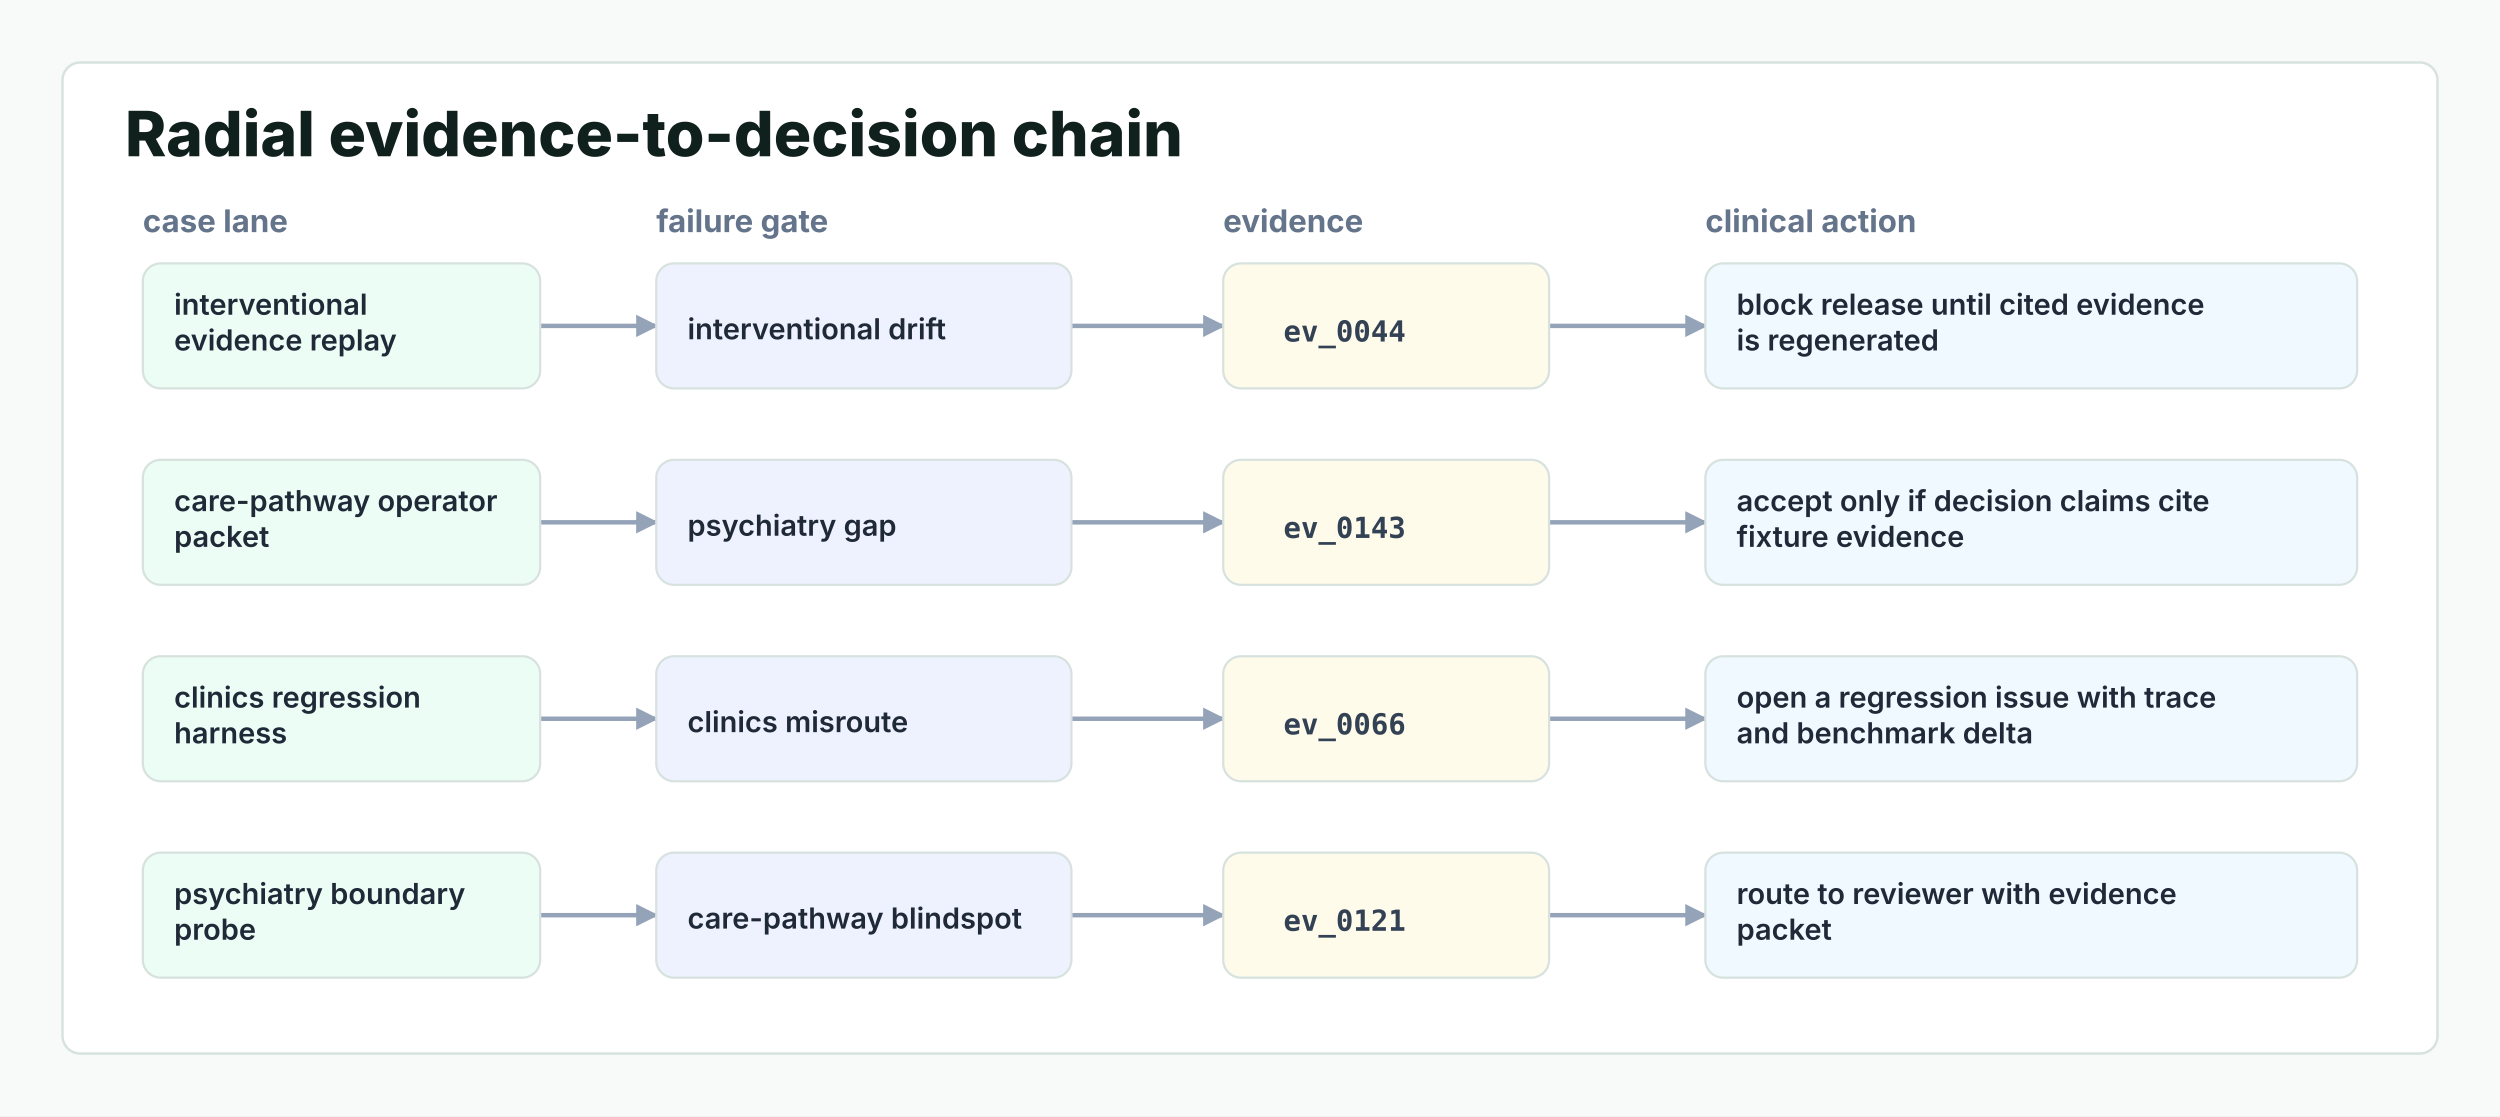
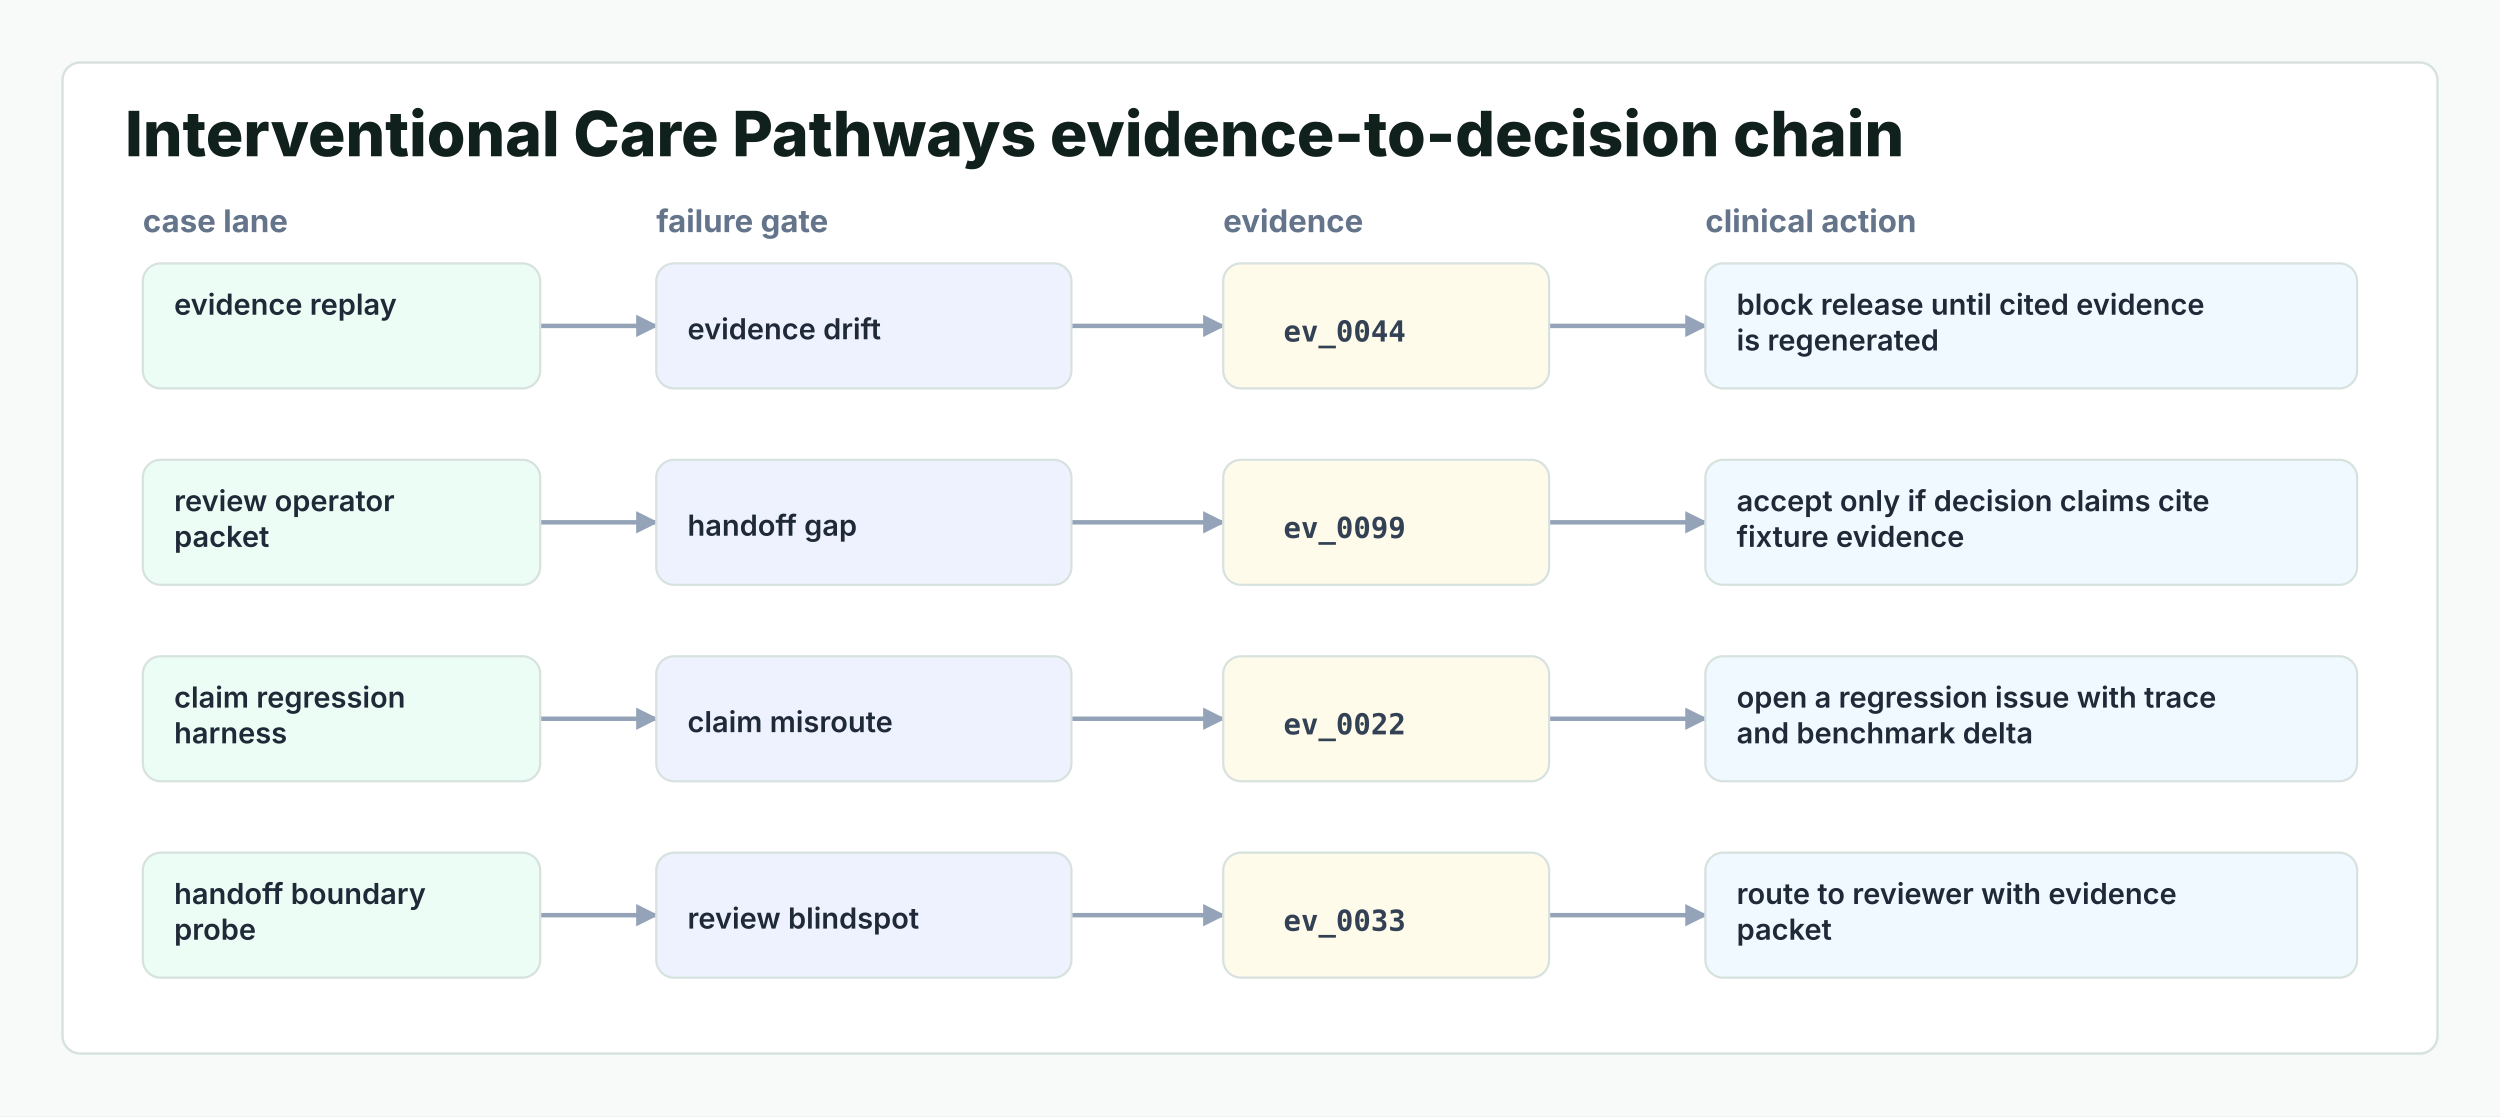
- <svg xmlns="http://www.w3.org/2000/svg" width="1120" height="500" viewBox="0 0 1120 500" role="img" aria-label="Radial evidence map">
+ <svg xmlns="http://www.w3.org/2000/svg" width="1120" height="500" viewBox="0 0 1120 500" role="img" aria-label="Interventional Care Pathways evidence map">
  <defs>
    <style>
      .bg { fill:#f7faf9; }
      .panel { fill:#ffffff; stroke:#d7e2df; stroke-width:1.1; }
      .title { font:760 28px -apple-system,BlinkMacSystemFont,"Segoe UI",sans-serif; fill:#10201c; }
      .node { font:620 13px -apple-system,BlinkMacSystemFont,"Segoe UI",sans-serif; fill:#1f2937; }
      .head { font:700 14px -apple-system,BlinkMacSystemFont,"Segoe UI",sans-serif; fill:#64748b; }
      .mono { font:720 13px ui-monospace,SFMono-Regular,Menlo,monospace; fill:#334155; }
      .edge { stroke:#94a3b8; stroke-width:2; fill:none; marker-end:url(#arrow); }
      .lane { fill:#ecfdf5; stroke:#d7e2df; }
      .failure { fill:#eef2ff; stroke:#d7e2df; }
      .evidencebox { fill:#fffbeb; stroke:#d7e2df; }
      .actionbox { fill:#f0f9ff; stroke:#d7e2df; }
    </style>
    <marker id="arrow" viewBox="0 0 10 10" refX="9" refY="5" markerWidth="5" markerHeight="5" orient="auto-start-reverse">
      <path d="M 0 0 L 10 5 L 0 10 z" fill="#94a3b8" />
    </marker>
  </defs>
  <rect class="bg" width="1120" height="500" />
  <rect class="panel" x="28" y="28" width="1064" height="444" rx="8" />
-   <text x="56" y="70" class="title">Radial evidence-to-decision chain</text>
+   <text x="56" y="70" class="title">Interventional Care Pathways evidence-to-decision chain</text>
  <text x="64" y="104" class="head">case lane</text>
  <text x="294" y="104" class="head">failure gate</text>
  <text x="548" y="104" class="head">evidence</text>
  <text x="764" y="104" class="head">clinical action</text>
  <path d="M242 146 L294 146" class="edge" />
  <path d="M480 146 L548 146" class="edge" />
  <path d="M694 146 L764 146" class="edge" />
  <path d="M242 234 L294 234" class="edge" />
  <path d="M480 234 L548 234" class="edge" />
  <path d="M694 234 L764 234" class="edge" />
  <path d="M242 322 L294 322" class="edge" />
  <path d="M480 322 L548 322" class="edge" />
  <path d="M694 322 L764 322" class="edge" />
  <path d="M242 410 L294 410" class="edge" />
  <path d="M480 410 L548 410" class="edge" />
  <path d="M694 410 L764 410" class="edge" />
  <rect class="lane" x="64" y="118" width="178" height="56" rx="8" />
  <text class="node" x="78" y="141">
-     <tspan x="78" dy="0">interventional</tspan>
-     <tspan x="78" dy="16">evidence replay</tspan>
+     <tspan x="78" dy="0">evidence replay</tspan>
  </text>
  <rect class="failure" x="294" y="118" width="186" height="56" rx="8" />
-   <text x="308" y="152" class="node">interventional drift</text>
+   <text x="308" y="152" class="node">evidence drift</text>
  <rect class="evidencebox" x="548" y="118" width="146" height="56" rx="8" />
  <text x="575" y="153" class="mono">ev_0044</text>
  <rect class="actionbox" x="764" y="118" width="292" height="56" rx="8" />
  <text class="node" x="778" y="141">
    <tspan x="778" dy="0">block release until cited evidence</tspan>
    <tspan x="778" dy="16">is regenerated</tspan>
  </text>
  <rect class="lane" x="64" y="206" width="178" height="56" rx="8" />
  <text class="node" x="78" y="229">
-     <tspan x="78" dy="0">care-pathway operator</tspan>
+     <tspan x="78" dy="0">review operator</tspan>
    <tspan x="78" dy="16">packet</tspan>
  </text>
  <rect class="failure" x="294" y="206" width="186" height="56" rx="8" />
-   <text x="308" y="240" class="node">psychiatry gap</text>
+   <text x="308" y="240" class="node">handoff gap</text>
  <rect class="evidencebox" x="548" y="206" width="146" height="56" rx="8" />
-   <text x="575" y="241" class="mono">ev_0143</text>
+   <text x="575" y="241" class="mono">ev_0099</text>
  <rect class="actionbox" x="764" y="206" width="292" height="56" rx="8" />
  <text class="node" x="778" y="229">
    <tspan x="778" dy="0">accept only if decision claims cite</tspan>
    <tspan x="778" dy="16">fixture evidence</tspan>
  </text>
  <rect class="lane" x="64" y="294" width="178" height="56" rx="8" />
  <text class="node" x="78" y="317">
-     <tspan x="78" dy="0">clinics regression</tspan>
+     <tspan x="78" dy="0">claim regression</tspan>
    <tspan x="78" dy="16">harness</tspan>
  </text>
  <rect class="failure" x="294" y="294" width="186" height="56" rx="8" />
-   <text x="308" y="328" class="node">clinics misroute</text>
+   <text x="308" y="328" class="node">claim misroute</text>
  <rect class="evidencebox" x="548" y="294" width="146" height="56" rx="8" />
-   <text x="575" y="329" class="mono">ev_0066</text>
+   <text x="575" y="329" class="mono">ev_0022</text>
  <rect class="actionbox" x="764" y="294" width="292" height="56" rx="8" />
  <text class="node" x="778" y="317">
    <tspan x="778" dy="0">open a regression issue with trace</tspan>
    <tspan x="778" dy="16">and benchmark delta</tspan>
  </text>
  <rect class="lane" x="64" y="382" width="178" height="56" rx="8" />
  <text class="node" x="78" y="405">
-     <tspan x="78" dy="0">psychiatry boundary</tspan>
+     <tspan x="78" dy="0">handoff boundary</tspan>
    <tspan x="78" dy="16">probe</tspan>
  </text>
  <rect class="failure" x="294" y="382" width="186" height="56" rx="8" />
-   <text x="308" y="416" class="node">care-pathway blindspot</text>
+   <text x="308" y="416" class="node">review blindspot</text>
  <rect class="evidencebox" x="548" y="382" width="146" height="56" rx="8" />
-   <text x="575" y="417" class="mono">ev_0121</text>
+   <text x="575" y="417" class="mono">ev_0033</text>
  <rect class="actionbox" x="764" y="382" width="292" height="56" rx="8" />
  <text class="node" x="778" y="405">
    <tspan x="778" dy="0">route to reviewer with evidence</tspan>
    <tspan x="778" dy="16">packet</tspan>
  </text>
</svg>
